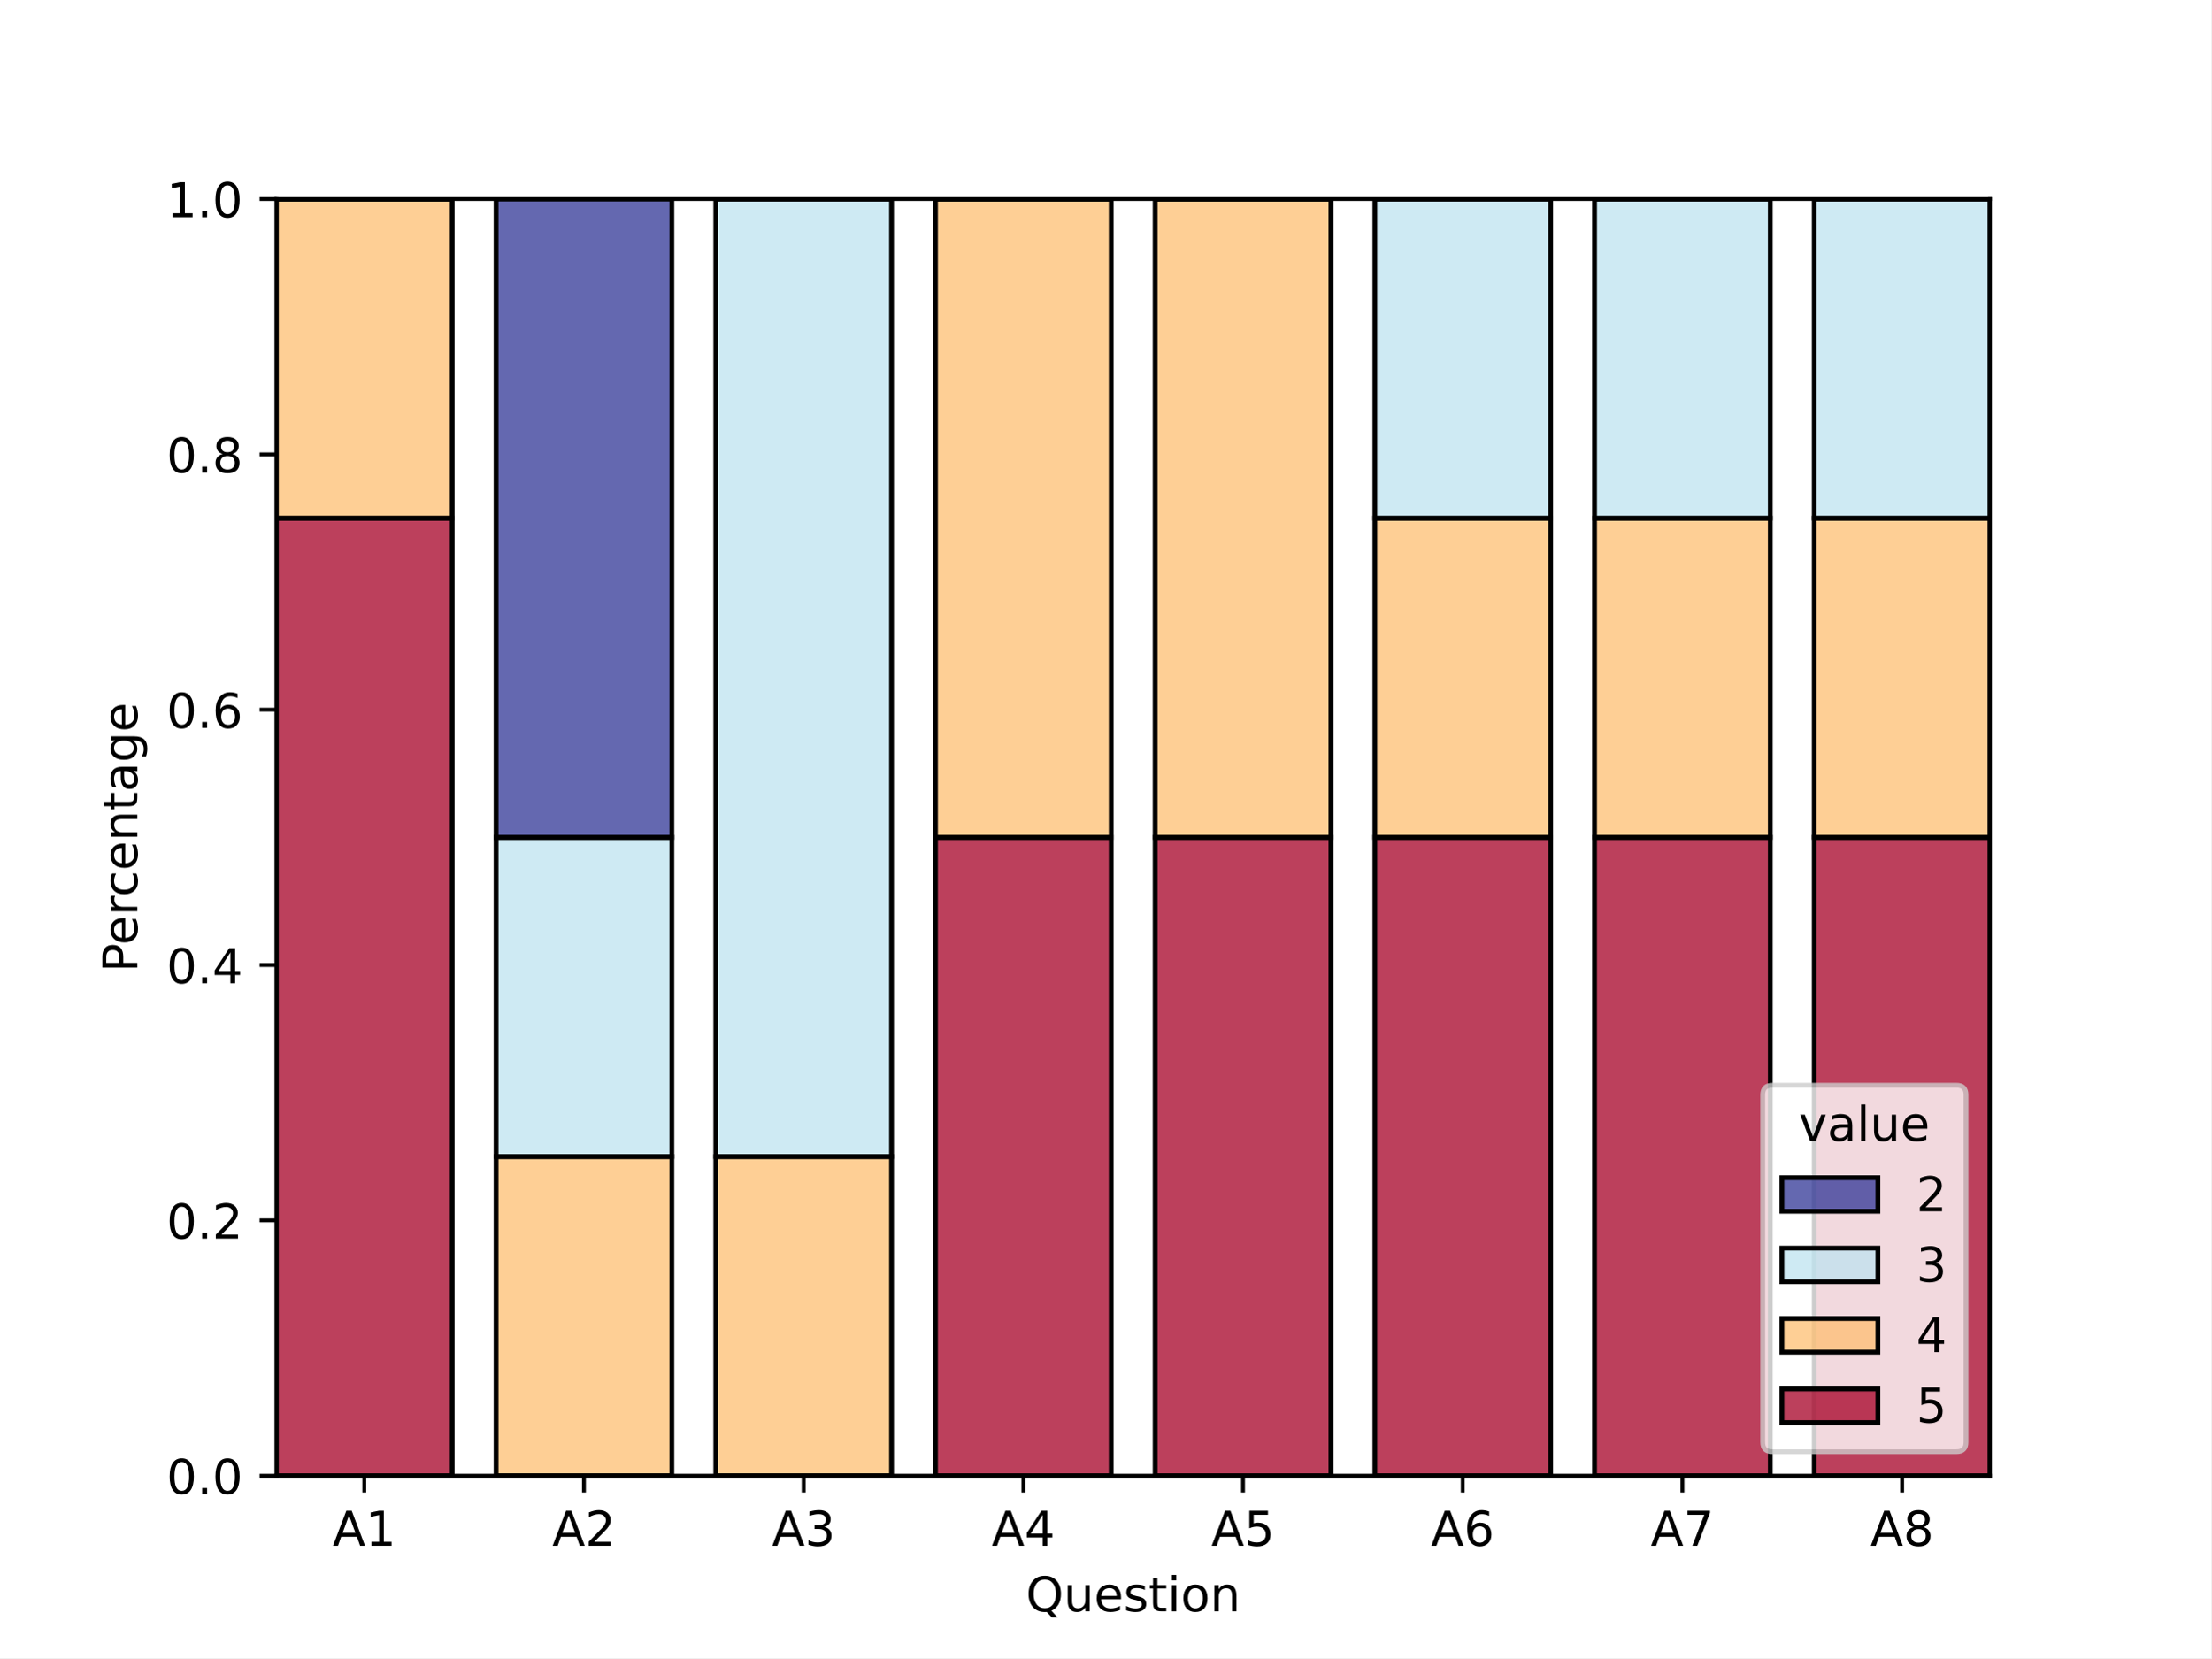
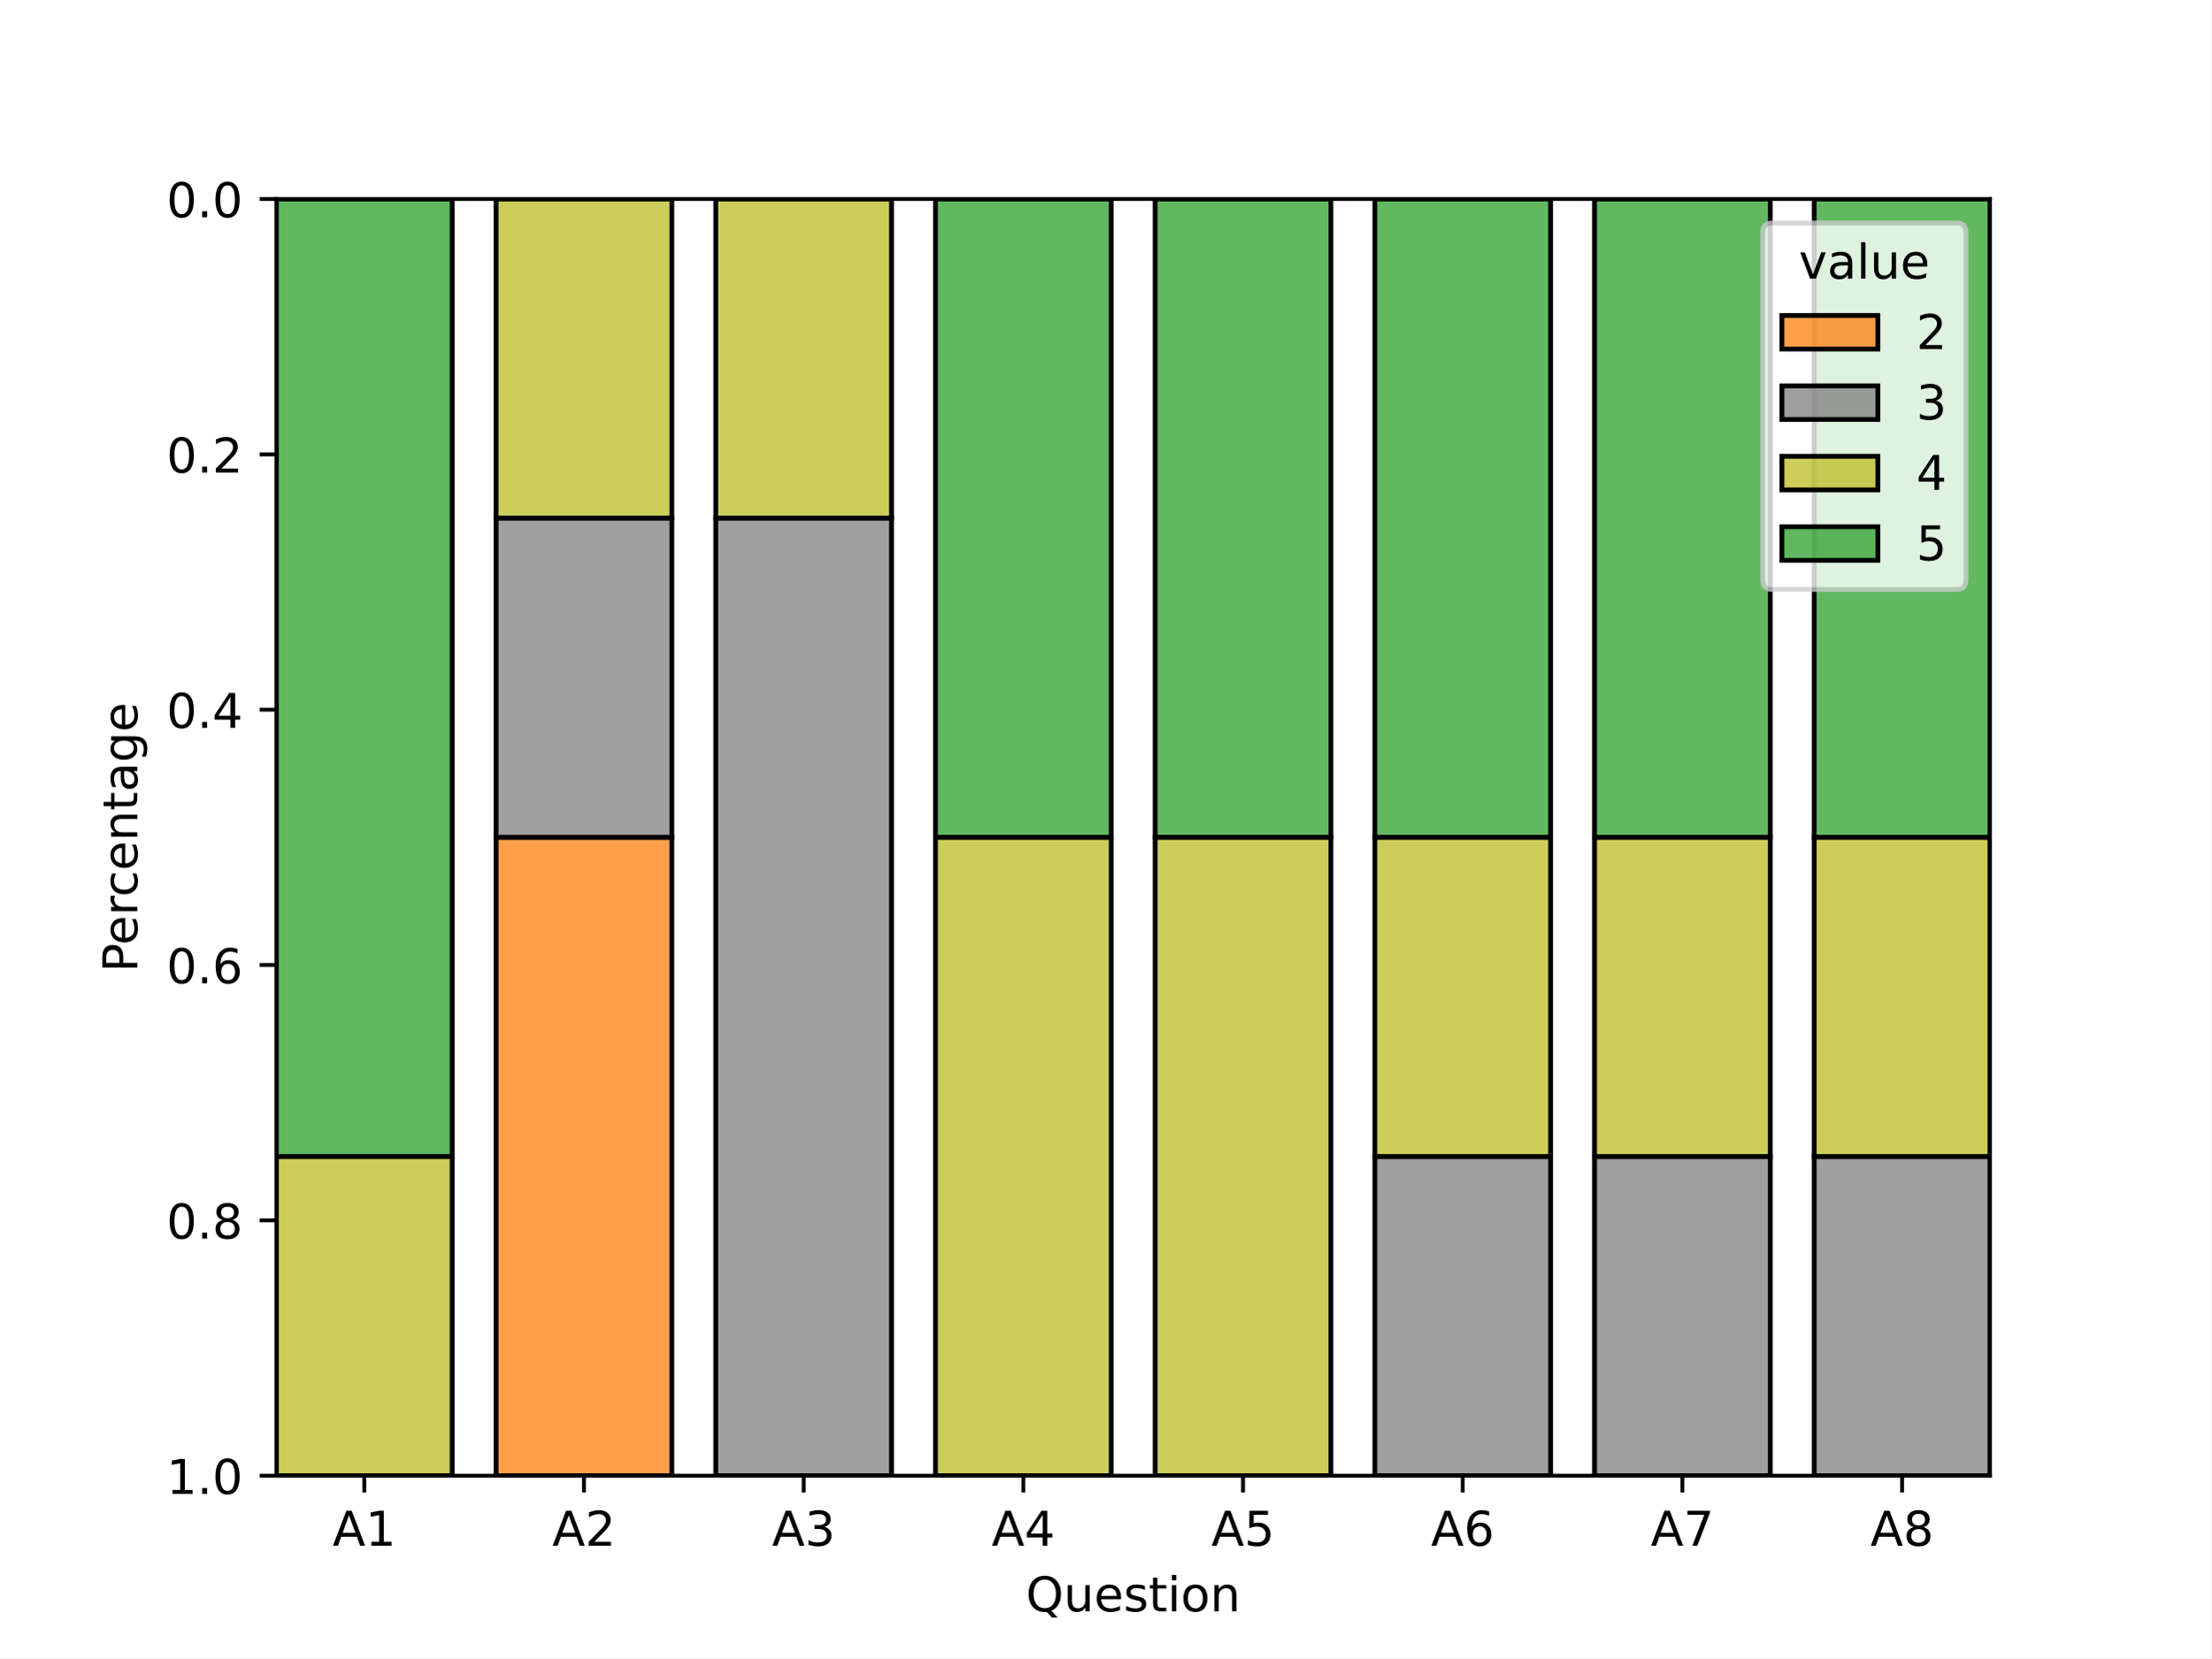
<svg xmlns="http://www.w3.org/2000/svg" xmlns:xlink="http://www.w3.org/1999/xlink" width="460.8pt" height="345.6pt" viewBox="0 0 460.8 345.6" version="1.1">
  <defs>
    <style type="text/css">*{stroke-linejoin: round; stroke-linecap: butt}</style>
  </defs>
  <g id="figure_1">
    <g id="patch_1">
      <path d="M 0 345.6  L 460.8 345.6  L 460.8 0  L 0 0  z " style="fill: #ffffff" />
    </g>
    <g id="axes_1">
      <g id="patch_2">
        <path d="M 57.6 307.584  L 414.72 307.584  L 414.72 41.472  L 57.6 41.472  z " style="fill: #ffffff" />
      </g>
      <g id="patch_3">
-         <path d="M 57.6 307.584  L 94.228 307.584  L 94.228 108  L 57.6 108  z " clip-path="url(#pe59fdbc55c)" style="fill: #a50026; fill-opacity: 0.75; stroke: #000000; stroke-linejoin: miter" />
+         <path d="M 57.6 41.472  L 94.228 41.472  L 94.228 241.056  L 57.6 241.056  z " clip-path="url(#p5783b9bb6b)" style="fill: #2ca02c; fill-opacity: 0.75; stroke: #000000; stroke-linejoin: miter" />
      </g>
      <g id="patch_4">
-         <path d="M 103.385 307.584  L 140.012 307.584  L 140.012 307.584  L 103.385 307.584  z " clip-path="url(#pe59fdbc55c)" style="fill: #a50026; fill-opacity: 0.75; stroke: #000000; stroke-linejoin: miter" />
+         <path d="M 103.385 41.472  L 140.012 41.472  L 140.012 41.472  L 103.385 41.472  z " clip-path="url(#p5783b9bb6b)" style="fill: #2ca02c; fill-opacity: 0.75; stroke: #000000; stroke-linejoin: miter" />
      </g>
      <g id="patch_5">
-         <path d="M 149.169 307.584  L 185.797 307.584  L 185.797 307.584  L 149.169 307.584  z " clip-path="url(#pe59fdbc55c)" style="fill: #a50026; fill-opacity: 0.75; stroke: #000000; stroke-linejoin: miter" />
+         <path d="M 149.169 41.472  L 185.797 41.472  L 185.797 41.472  L 149.169 41.472  z " clip-path="url(#p5783b9bb6b)" style="fill: #2ca02c; fill-opacity: 0.75; stroke: #000000; stroke-linejoin: miter" />
      </g>
      <g id="patch_6">
-         <path d="M 194.954 307.584  L 231.582 307.584  L 231.582 174.528  L 194.954 174.528  z " clip-path="url(#pe59fdbc55c)" style="fill: #a50026; fill-opacity: 0.75; stroke: #000000; stroke-linejoin: miter" />
+         <path d="M 194.954 41.472  L 231.582 41.472  L 231.582 174.528  L 194.954 174.528  z " clip-path="url(#p5783b9bb6b)" style="fill: #2ca02c; fill-opacity: 0.75; stroke: #000000; stroke-linejoin: miter" />
      </g>
      <g id="patch_7">
-         <path d="M 240.738 307.584  L 277.366 307.584  L 277.366 174.528  L 240.738 174.528  z " clip-path="url(#pe59fdbc55c)" style="fill: #a50026; fill-opacity: 0.75; stroke: #000000; stroke-linejoin: miter" />
+         <path d="M 240.738 41.472  L 277.366 41.472  L 277.366 174.528  L 240.738 174.528  z " clip-path="url(#p5783b9bb6b)" style="fill: #2ca02c; fill-opacity: 0.75; stroke: #000000; stroke-linejoin: miter" />
      </g>
      <g id="patch_8">
-         <path d="M 286.523 307.584  L 323.151 307.584  L 323.151 174.528  L 286.523 174.528  z " clip-path="url(#pe59fdbc55c)" style="fill: #a50026; fill-opacity: 0.75; stroke: #000000; stroke-linejoin: miter" />
+         <path d="M 286.523 41.472  L 323.151 41.472  L 323.151 174.528  L 286.523 174.528  z " clip-path="url(#p5783b9bb6b)" style="fill: #2ca02c; fill-opacity: 0.75; stroke: #000000; stroke-linejoin: miter" />
      </g>
      <g id="patch_9">
-         <path d="M 332.308 307.584  L 368.935 307.584  L 368.935 174.528  L 332.308 174.528  z " clip-path="url(#pe59fdbc55c)" style="fill: #a50026; fill-opacity: 0.75; stroke: #000000; stroke-linejoin: miter" />
+         <path d="M 332.308 41.472  L 368.935 41.472  L 368.935 174.528  L 332.308 174.528  z " clip-path="url(#p5783b9bb6b)" style="fill: #2ca02c; fill-opacity: 0.75; stroke: #000000; stroke-linejoin: miter" />
      </g>
      <g id="patch_10">
-         <path d="M 378.092 307.584  L 414.72 307.584  L 414.72 174.528  L 378.092 174.528  z " clip-path="url(#pe59fdbc55c)" style="fill: #a50026; fill-opacity: 0.75; stroke: #000000; stroke-linejoin: miter" />
+         <path d="M 378.092 41.472  L 414.72 41.472  L 414.72 174.528  L 378.092 174.528  z " clip-path="url(#p5783b9bb6b)" style="fill: #2ca02c; fill-opacity: 0.75; stroke: #000000; stroke-linejoin: miter" />
      </g>
      <g id="patch_11">
-         <path d="M 57.6 108  L 94.228 108  L 94.228 41.472  L 57.6 41.472  z " clip-path="url(#pe59fdbc55c)" style="fill: #fdbf71; fill-opacity: 0.75; stroke: #000000; stroke-linejoin: miter" />
+         <path d="M 57.6 241.056  L 94.228 241.056  L 94.228 307.584  L 57.6 307.584  z " clip-path="url(#p5783b9bb6b)" style="fill: #bcbd22; fill-opacity: 0.75; stroke: #000000; stroke-linejoin: miter" />
      </g>
      <g id="patch_12">
-         <path d="M 103.385 307.584  L 140.012 307.584  L 140.012 241.056  L 103.385 241.056  z " clip-path="url(#pe59fdbc55c)" style="fill: #fdbf71; fill-opacity: 0.75; stroke: #000000; stroke-linejoin: miter" />
+         <path d="M 103.385 41.472  L 140.012 41.472  L 140.012 108  L 103.385 108  z " clip-path="url(#p5783b9bb6b)" style="fill: #bcbd22; fill-opacity: 0.75; stroke: #000000; stroke-linejoin: miter" />
      </g>
      <g id="patch_13">
-         <path d="M 149.169 307.584  L 185.797 307.584  L 185.797 241.056  L 149.169 241.056  z " clip-path="url(#pe59fdbc55c)" style="fill: #fdbf71; fill-opacity: 0.75; stroke: #000000; stroke-linejoin: miter" />
+         <path d="M 149.169 41.472  L 185.797 41.472  L 185.797 108  L 149.169 108  z " clip-path="url(#p5783b9bb6b)" style="fill: #bcbd22; fill-opacity: 0.75; stroke: #000000; stroke-linejoin: miter" />
      </g>
      <g id="patch_14">
-         <path d="M 194.954 174.528  L 231.582 174.528  L 231.582 41.472  L 194.954 41.472  z " clip-path="url(#pe59fdbc55c)" style="fill: #fdbf71; fill-opacity: 0.75; stroke: #000000; stroke-linejoin: miter" />
+         <path d="M 194.954 174.528  L 231.582 174.528  L 231.582 307.584  L 194.954 307.584  z " clip-path="url(#p5783b9bb6b)" style="fill: #bcbd22; fill-opacity: 0.75; stroke: #000000; stroke-linejoin: miter" />
      </g>
      <g id="patch_15">
-         <path d="M 240.738 174.528  L 277.366 174.528  L 277.366 41.472  L 240.738 41.472  z " clip-path="url(#pe59fdbc55c)" style="fill: #fdbf71; fill-opacity: 0.75; stroke: #000000; stroke-linejoin: miter" />
+         <path d="M 240.738 174.528  L 277.366 174.528  L 277.366 307.584  L 240.738 307.584  z " clip-path="url(#p5783b9bb6b)" style="fill: #bcbd22; fill-opacity: 0.75; stroke: #000000; stroke-linejoin: miter" />
      </g>
      <g id="patch_16">
-         <path d="M 286.523 174.528  L 323.151 174.528  L 323.151 108  L 286.523 108  z " clip-path="url(#pe59fdbc55c)" style="fill: #fdbf71; fill-opacity: 0.75; stroke: #000000; stroke-linejoin: miter" />
+         <path d="M 286.523 174.528  L 323.151 174.528  L 323.151 241.056  L 286.523 241.056  z " clip-path="url(#p5783b9bb6b)" style="fill: #bcbd22; fill-opacity: 0.75; stroke: #000000; stroke-linejoin: miter" />
      </g>
      <g id="patch_17">
-         <path d="M 332.308 174.528  L 368.935 174.528  L 368.935 108  L 332.308 108  z " clip-path="url(#pe59fdbc55c)" style="fill: #fdbf71; fill-opacity: 0.75; stroke: #000000; stroke-linejoin: miter" />
+         <path d="M 332.308 174.528  L 368.935 174.528  L 368.935 241.056  L 332.308 241.056  z " clip-path="url(#p5783b9bb6b)" style="fill: #bcbd22; fill-opacity: 0.75; stroke: #000000; stroke-linejoin: miter" />
      </g>
      <g id="patch_18">
-         <path d="M 378.092 174.528  L 414.72 174.528  L 414.72 108  L 378.092 108  z " clip-path="url(#pe59fdbc55c)" style="fill: #fdbf71; fill-opacity: 0.75; stroke: #000000; stroke-linejoin: miter" />
+         <path d="M 378.092 174.528  L 414.72 174.528  L 414.72 241.056  L 378.092 241.056  z " clip-path="url(#p5783b9bb6b)" style="fill: #bcbd22; fill-opacity: 0.75; stroke: #000000; stroke-linejoin: miter" />
      </g>
      <g id="patch_19">
-         <path d="M 57.6 41.472  L 94.228 41.472  L 94.228 41.472  L 57.6 41.472  z " clip-path="url(#pe59fdbc55c)" style="fill: #bde2ee; fill-opacity: 0.75; stroke: #000000; stroke-linejoin: miter" />
+         <path d="M 57.6 307.584  L 94.228 307.584  L 94.228 307.584  L 57.6 307.584  z " clip-path="url(#p5783b9bb6b)" style="fill: #7f7f7f; fill-opacity: 0.75; stroke: #000000; stroke-linejoin: miter" />
      </g>
      <g id="patch_20">
-         <path d="M 103.385 241.056  L 140.012 241.056  L 140.012 174.528  L 103.385 174.528  z " clip-path="url(#pe59fdbc55c)" style="fill: #bde2ee; fill-opacity: 0.75; stroke: #000000; stroke-linejoin: miter" />
+         <path d="M 103.385 108  L 140.012 108  L 140.012 174.528  L 103.385 174.528  z " clip-path="url(#p5783b9bb6b)" style="fill: #7f7f7f; fill-opacity: 0.75; stroke: #000000; stroke-linejoin: miter" />
      </g>
      <g id="patch_21">
-         <path d="M 149.169 241.056  L 185.797 241.056  L 185.797 41.472  L 149.169 41.472  z " clip-path="url(#pe59fdbc55c)" style="fill: #bde2ee; fill-opacity: 0.75; stroke: #000000; stroke-linejoin: miter" />
+         <path d="M 149.169 108  L 185.797 108  L 185.797 307.584  L 149.169 307.584  z " clip-path="url(#p5783b9bb6b)" style="fill: #7f7f7f; fill-opacity: 0.75; stroke: #000000; stroke-linejoin: miter" />
      </g>
      <g id="patch_22">
-         <path d="M 194.954 41.472  L 231.582 41.472  L 231.582 41.472  L 194.954 41.472  z " clip-path="url(#pe59fdbc55c)" style="fill: #bde2ee; fill-opacity: 0.75; stroke: #000000; stroke-linejoin: miter" />
+         <path d="M 194.954 307.584  L 231.582 307.584  L 231.582 307.584  L 194.954 307.584  z " clip-path="url(#p5783b9bb6b)" style="fill: #7f7f7f; fill-opacity: 0.75; stroke: #000000; stroke-linejoin: miter" />
      </g>
      <g id="patch_23">
-         <path d="M 240.738 41.472  L 277.366 41.472  L 277.366 41.472  L 240.738 41.472  z " clip-path="url(#pe59fdbc55c)" style="fill: #bde2ee; fill-opacity: 0.75; stroke: #000000; stroke-linejoin: miter" />
+         <path d="M 240.738 307.584  L 277.366 307.584  L 277.366 307.584  L 240.738 307.584  z " clip-path="url(#p5783b9bb6b)" style="fill: #7f7f7f; fill-opacity: 0.75; stroke: #000000; stroke-linejoin: miter" />
      </g>
      <g id="patch_24">
-         <path d="M 286.523 108  L 323.151 108  L 323.151 41.472  L 286.523 41.472  z " clip-path="url(#pe59fdbc55c)" style="fill: #bde2ee; fill-opacity: 0.75; stroke: #000000; stroke-linejoin: miter" />
+         <path d="M 286.523 241.056  L 323.151 241.056  L 323.151 307.584  L 286.523 307.584  z " clip-path="url(#p5783b9bb6b)" style="fill: #7f7f7f; fill-opacity: 0.75; stroke: #000000; stroke-linejoin: miter" />
      </g>
      <g id="patch_25">
-         <path d="M 332.308 108  L 368.935 108  L 368.935 41.472  L 332.308 41.472  z " clip-path="url(#pe59fdbc55c)" style="fill: #bde2ee; fill-opacity: 0.75; stroke: #000000; stroke-linejoin: miter" />
+         <path d="M 332.308 241.056  L 368.935 241.056  L 368.935 307.584  L 332.308 307.584  z " clip-path="url(#p5783b9bb6b)" style="fill: #7f7f7f; fill-opacity: 0.75; stroke: #000000; stroke-linejoin: miter" />
      </g>
      <g id="patch_26">
-         <path d="M 378.092 108  L 414.72 108  L 414.72 41.472  L 378.092 41.472  z " clip-path="url(#pe59fdbc55c)" style="fill: #bde2ee; fill-opacity: 0.75; stroke: #000000; stroke-linejoin: miter" />
+         <path d="M 378.092 241.056  L 414.72 241.056  L 414.72 307.584  L 378.092 307.584  z " clip-path="url(#p5783b9bb6b)" style="fill: #7f7f7f; fill-opacity: 0.75; stroke: #000000; stroke-linejoin: miter" />
      </g>
      <g id="patch_27">
-         <path d="M 57.6 41.472  L 94.228 41.472  L 94.228 41.472  L 57.6 41.472  z " clip-path="url(#pe59fdbc55c)" style="fill: #313695; fill-opacity: 0.75; stroke: #000000; stroke-linejoin: miter" />
+         <path d="M 57.6 307.584  L 94.228 307.584  L 94.228 307.584  L 57.6 307.584  z " clip-path="url(#p5783b9bb6b)" style="fill: #ff7f0e; fill-opacity: 0.75; stroke: #000000; stroke-linejoin: miter" />
      </g>
      <g id="patch_28">
-         <path d="M 103.385 174.528  L 140.012 174.528  L 140.012 41.472  L 103.385 41.472  z " clip-path="url(#pe59fdbc55c)" style="fill: #313695; fill-opacity: 0.75; stroke: #000000; stroke-linejoin: miter" />
+         <path d="M 103.385 174.528  L 140.012 174.528  L 140.012 307.584  L 103.385 307.584  z " clip-path="url(#p5783b9bb6b)" style="fill: #ff7f0e; fill-opacity: 0.75; stroke: #000000; stroke-linejoin: miter" />
      </g>
      <g id="patch_29">
-         <path d="M 149.169 41.472  L 185.797 41.472  L 185.797 41.472  L 149.169 41.472  z " clip-path="url(#pe59fdbc55c)" style="fill: #313695; fill-opacity: 0.75; stroke: #000000; stroke-linejoin: miter" />
+         <path d="M 149.169 307.584  L 185.797 307.584  L 185.797 307.584  L 149.169 307.584  z " clip-path="url(#p5783b9bb6b)" style="fill: #ff7f0e; fill-opacity: 0.75; stroke: #000000; stroke-linejoin: miter" />
      </g>
      <g id="patch_30">
-         <path d="M 194.954 41.472  L 231.582 41.472  L 231.582 41.472  L 194.954 41.472  z " clip-path="url(#pe59fdbc55c)" style="fill: #313695; fill-opacity: 0.75; stroke: #000000; stroke-linejoin: miter" />
+         <path d="M 194.954 307.584  L 231.582 307.584  L 231.582 307.584  L 194.954 307.584  z " clip-path="url(#p5783b9bb6b)" style="fill: #ff7f0e; fill-opacity: 0.75; stroke: #000000; stroke-linejoin: miter" />
      </g>
      <g id="patch_31">
-         <path d="M 240.738 41.472  L 277.366 41.472  L 277.366 41.472  L 240.738 41.472  z " clip-path="url(#pe59fdbc55c)" style="fill: #313695; fill-opacity: 0.75; stroke: #000000; stroke-linejoin: miter" />
+         <path d="M 240.738 307.584  L 277.366 307.584  L 277.366 307.584  L 240.738 307.584  z " clip-path="url(#p5783b9bb6b)" style="fill: #ff7f0e; fill-opacity: 0.75; stroke: #000000; stroke-linejoin: miter" />
      </g>
      <g id="patch_32">
-         <path d="M 286.523 41.472  L 323.151 41.472  L 323.151 41.472  L 286.523 41.472  z " clip-path="url(#pe59fdbc55c)" style="fill: #313695; fill-opacity: 0.75; stroke: #000000; stroke-linejoin: miter" />
+         <path d="M 286.523 307.584  L 323.151 307.584  L 323.151 307.584  L 286.523 307.584  z " clip-path="url(#p5783b9bb6b)" style="fill: #ff7f0e; fill-opacity: 0.75; stroke: #000000; stroke-linejoin: miter" />
      </g>
      <g id="patch_33">
-         <path d="M 332.308 41.472  L 368.935 41.472  L 368.935 41.472  L 332.308 41.472  z " clip-path="url(#pe59fdbc55c)" style="fill: #313695; fill-opacity: 0.75; stroke: #000000; stroke-linejoin: miter" />
+         <path d="M 332.308 307.584  L 368.935 307.584  L 368.935 307.584  L 332.308 307.584  z " clip-path="url(#p5783b9bb6b)" style="fill: #ff7f0e; fill-opacity: 0.75; stroke: #000000; stroke-linejoin: miter" />
      </g>
      <g id="patch_34">
-         <path d="M 378.092 41.472  L 414.72 41.472  L 414.72 41.472  L 378.092 41.472  z " clip-path="url(#pe59fdbc55c)" style="fill: #313695; fill-opacity: 0.75; stroke: #000000; stroke-linejoin: miter" />
+         <path d="M 378.092 307.584  L 414.72 307.584  L 414.72 307.584  L 378.092 307.584  z " clip-path="url(#p5783b9bb6b)" style="fill: #ff7f0e; fill-opacity: 0.75; stroke: #000000; stroke-linejoin: miter" />
      </g>
      <g id="matplotlib.axis_1">
        <g id="xtick_1">
          <g id="line2d_1">
            <defs>
-               <path id="md3f752e096" d="M 0 0  L 0 3.5  " style="stroke: #000000; stroke-width: 0.8" />
+               <path id="mac3f733079" d="M 0 0  L 0 3.5  " style="stroke: #000000; stroke-width: 0.8" />
            </defs>
            <g>
-               <use xlink:href="#md3f752e096" x="75.914" y="307.584" style="stroke: #000000; stroke-width: 0.8" />
+               <use xlink:href="#mac3f733079" x="75.914" y="307.584" style="stroke: #000000; stroke-width: 0.8" />
            </g>
          </g>
          <g id="text_1">
            <g transform="translate(69.31228 322.1824) scale(0.1 -0.1)">
              <defs>
                <path id="DejaVuSans-41" d="M 2188 4044  L 1331 1722  L 3047 1722  L 2188 4044  z M 1831 4666  L 2547 4666  L 4325 0  L 3669 0  L 3244 1197  L 1141 1197  L 716 0  L 50 0  L 1831 4666  z " transform="scale(0.015625)" />
                <path id="DejaVuSans-31" d="M 794 531  L 1825 531  L 1825 4091  L 703 3866  L 703 4441  L 1819 4666  L 2450 4666  L 2450 531  L 3481 531  L 3481 0  L 794 0  L 794 531  z " transform="scale(0.015625)" />
              </defs>
              <use xlink:href="#DejaVuSans-41" />
              <use xlink:href="#DejaVuSans-31" x="68.408" />
            </g>
          </g>
        </g>
        <g id="xtick_2">
          <g id="line2d_2">
            <g>
-               <use xlink:href="#md3f752e096" x="121.698" y="307.584" style="stroke: #000000; stroke-width: 0.8" />
+               <use xlink:href="#mac3f733079" x="121.698" y="307.584" style="stroke: #000000; stroke-width: 0.8" />
            </g>
          </g>
          <g id="text_2">
            <g transform="translate(115.0969 322.1824) scale(0.1 -0.1)">
              <defs>
                <path id="DejaVuSans-32" d="M 1228 531  L 3431 531  L 3431 0  L 469 0  L 469 531  Q 828 903 1448 1529  Q 2069 2156 2228 2338  Q 2531 2678 2651 2914  Q 2772 3150 2772 3378  Q 2772 3750 2511 3984  Q 2250 4219 1831 4219  Q 1534 4219 1204 4116  Q 875 4013 500 3803  L 500 4441  Q 881 4594 1212 4672  Q 1544 4750 1819 4750  Q 2544 4750 2975 4387  Q 3406 4025 3406 3419  Q 3406 3131 3298 2873  Q 3191 2616 2906 2266  Q 2828 2175 2409 1742  Q 1991 1309 1228 531  z " transform="scale(0.015625)" />
              </defs>
              <use xlink:href="#DejaVuSans-41" />
              <use xlink:href="#DejaVuSans-32" x="68.408" />
            </g>
          </g>
        </g>
        <g id="xtick_3">
          <g id="line2d_3">
            <g>
-               <use xlink:href="#md3f752e096" x="167.483" y="307.584" style="stroke: #000000; stroke-width: 0.8" />
+               <use xlink:href="#mac3f733079" x="167.483" y="307.584" style="stroke: #000000; stroke-width: 0.8" />
            </g>
          </g>
          <g id="text_3">
            <g transform="translate(160.8815 322.1824) scale(0.1 -0.1)">
              <defs>
                <path id="DejaVuSans-33" d="M 2597 2516  Q 3050 2419 3304 2112  Q 3559 1806 3559 1356  Q 3559 666 3084 287  Q 2609 -91 1734 -91  Q 1441 -91 1130 -33  Q 819 25 488 141  L 488 750  Q 750 597 1062 519  Q 1375 441 1716 441  Q 2309 441 2620 675  Q 2931 909 2931 1356  Q 2931 1769 2642 2001  Q 2353 2234 1838 2234  L 1294 2234  L 1294 2753  L 1863 2753  Q 2328 2753 2575 2939  Q 2822 3125 2822 3475  Q 2822 3834 2567 4026  Q 2313 4219 1838 4219  Q 1578 4219 1281 4162  Q 984 4106 628 3988  L 628 4550  Q 988 4650 1302 4700  Q 1616 4750 1894 4750  Q 2613 4750 3031 4423  Q 3450 4097 3450 3541  Q 3450 3153 3228 2886  Q 3006 2619 2597 2516  z " transform="scale(0.015625)" />
              </defs>
              <use xlink:href="#DejaVuSans-41" />
              <use xlink:href="#DejaVuSans-33" x="68.408" />
            </g>
          </g>
        </g>
        <g id="xtick_4">
          <g id="line2d_4">
            <g>
-               <use xlink:href="#md3f752e096" x="213.268" y="307.584" style="stroke: #000000; stroke-width: 0.8" />
+               <use xlink:href="#mac3f733079" x="213.268" y="307.584" style="stroke: #000000; stroke-width: 0.8" />
            </g>
          </g>
          <g id="text_4">
            <g transform="translate(206.6661 322.1824) scale(0.1 -0.1)">
              <defs>
                <path id="DejaVuSans-34" d="M 2419 4116  L 825 1625  L 2419 1625  L 2419 4116  z M 2253 4666  L 3047 4666  L 3047 1625  L 3713 1625  L 3713 1100  L 3047 1100  L 3047 0  L 2419 0  L 2419 1100  L 313 1100  L 313 1709  L 2253 4666  z " transform="scale(0.015625)" />
              </defs>
              <use xlink:href="#DejaVuSans-41" />
              <use xlink:href="#DejaVuSans-34" x="68.408" />
            </g>
          </g>
        </g>
        <g id="xtick_5">
          <g id="line2d_5">
            <g>
-               <use xlink:href="#md3f752e096" x="259.052" y="307.584" style="stroke: #000000; stroke-width: 0.8" />
+               <use xlink:href="#mac3f733079" x="259.052" y="307.584" style="stroke: #000000; stroke-width: 0.8" />
            </g>
          </g>
          <g id="text_5">
            <g transform="translate(252.4507 322.1824) scale(0.1 -0.1)">
              <defs>
                <path id="DejaVuSans-35" d="M 691 4666  L 3169 4666  L 3169 4134  L 1269 4134  L 1269 2991  Q 1406 3038 1543 3061  Q 1681 3084 1819 3084  Q 2600 3084 3056 2656  Q 3513 2228 3513 1497  Q 3513 744 3044 326  Q 2575 -91 1722 -91  Q 1428 -91 1123 -41  Q 819 9 494 109  L 494 744  Q 775 591 1075 516  Q 1375 441 1709 441  Q 2250 441 2565 725  Q 2881 1009 2881 1497  Q 2881 1984 2565 2268  Q 2250 2553 1709 2553  Q 1456 2553 1204 2497  Q 953 2441 691 2322  L 691 4666  z " transform="scale(0.015625)" />
              </defs>
              <use xlink:href="#DejaVuSans-41" />
              <use xlink:href="#DejaVuSans-35" x="68.408" />
            </g>
          </g>
        </g>
        <g id="xtick_6">
          <g id="line2d_6">
            <g>
-               <use xlink:href="#md3f752e096" x="304.837" y="307.584" style="stroke: #000000; stroke-width: 0.8" />
+               <use xlink:href="#mac3f733079" x="304.837" y="307.584" style="stroke: #000000; stroke-width: 0.8" />
            </g>
          </g>
          <g id="text_6">
            <g transform="translate(298.2354 322.1824) scale(0.1 -0.1)">
              <defs>
                <path id="DejaVuSans-36" d="M 2113 2584  Q 1688 2584 1439 2293  Q 1191 2003 1191 1497  Q 1191 994 1439 701  Q 1688 409 2113 409  Q 2538 409 2786 701  Q 3034 994 3034 1497  Q 3034 2003 2786 2293  Q 2538 2584 2113 2584  z M 3366 4563  L 3366 3988  Q 3128 4100 2886 4159  Q 2644 4219 2406 4219  Q 1781 4219 1451 3797  Q 1122 3375 1075 2522  Q 1259 2794 1537 2939  Q 1816 3084 2150 3084  Q 2853 3084 3261 2657  Q 3669 2231 3669 1497  Q 3669 778 3244 343  Q 2819 -91 2113 -91  Q 1303 -91 875 529  Q 447 1150 447 2328  Q 447 3434 972 4092  Q 1497 4750 2381 4750  Q 2619 4750 2861 4703  Q 3103 4656 3366 4563  z " transform="scale(0.015625)" />
              </defs>
              <use xlink:href="#DejaVuSans-41" />
              <use xlink:href="#DejaVuSans-36" x="68.408" />
            </g>
          </g>
        </g>
        <g id="xtick_7">
          <g id="line2d_7">
            <g>
-               <use xlink:href="#md3f752e096" x="350.622" y="307.584" style="stroke: #000000; stroke-width: 0.8" />
+               <use xlink:href="#mac3f733079" x="350.622" y="307.584" style="stroke: #000000; stroke-width: 0.8" />
            </g>
          </g>
          <g id="text_7">
            <g transform="translate(344.02 322.1824) scale(0.1 -0.1)">
              <defs>
                <path id="DejaVuSans-37" d="M 525 4666  L 3525 4666  L 3525 4397  L 1831 0  L 1172 0  L 2766 4134  L 525 4134  L 525 4666  z " transform="scale(0.015625)" />
              </defs>
              <use xlink:href="#DejaVuSans-41" />
              <use xlink:href="#DejaVuSans-37" x="68.408" />
            </g>
          </g>
        </g>
        <g id="xtick_8">
          <g id="line2d_8">
            <g>
-               <use xlink:href="#md3f752e096" x="396.406" y="307.584" style="stroke: #000000; stroke-width: 0.8" />
+               <use xlink:href="#mac3f733079" x="396.406" y="307.584" style="stroke: #000000; stroke-width: 0.8" />
            </g>
          </g>
          <g id="text_8">
            <g transform="translate(389.8046 322.1824) scale(0.1 -0.1)">
              <defs>
                <path id="DejaVuSans-38" d="M 2034 2216  Q 1584 2216 1326 1975  Q 1069 1734 1069 1313  Q 1069 891 1326 650  Q 1584 409 2034 409  Q 2484 409 2743 651  Q 3003 894 3003 1313  Q 3003 1734 2745 1975  Q 2488 2216 2034 2216  z M 1403 2484  Q 997 2584 770 2862  Q 544 3141 544 3541  Q 544 4100 942 4425  Q 1341 4750 2034 4750  Q 2731 4750 3128 4425  Q 3525 4100 3525 3541  Q 3525 3141 3298 2862  Q 3072 2584 2669 2484  Q 3125 2378 3379 2068  Q 3634 1759 3634 1313  Q 3634 634 3220 271  Q 2806 -91 2034 -91  Q 1263 -91 848 271  Q 434 634 434 1313  Q 434 1759 690 2068  Q 947 2378 1403 2484  z M 1172 3481  Q 1172 3119 1398 2916  Q 1625 2713 2034 2713  Q 2441 2713 2670 2916  Q 2900 3119 2900 3481  Q 2900 3844 2670 4047  Q 2441 4250 2034 4250  Q 1625 4250 1398 4047  Q 1172 3844 1172 3481  z " transform="scale(0.015625)" />
              </defs>
              <use xlink:href="#DejaVuSans-41" />
              <use xlink:href="#DejaVuSans-38" x="68.408" />
            </g>
          </g>
        </g>
        <g id="text_9">
          <g transform="translate(213.7967 335.8606) scale(0.1 -0.1)">
            <defs>
              <path id="DejaVuSans-51" d="M 2522 4238  Q 1834 4238 1429 3725  Q 1025 3213 1025 2328  Q 1025 1447 1429 934  Q 1834 422 2522 422  Q 3209 422 3611 934  Q 4013 1447 4013 2328  Q 4013 3213 3611 3725  Q 3209 4238 2522 4238  z M 3406 84  L 4238 -825  L 3475 -825  L 2784 -78  Q 2681 -84 2626 -87  Q 2572 -91 2522 -91  Q 1538 -91 948 567  Q 359 1225 359 2328  Q 359 3434 948 4092  Q 1538 4750 2522 4750  Q 3503 4750 4090 4092  Q 4678 3434 4678 2328  Q 4678 1516 4351 937  Q 4025 359 3406 84  z " transform="scale(0.015625)" />
              <path id="DejaVuSans-75" d="M 544 1381  L 544 3500  L 1119 3500  L 1119 1403  Q 1119 906 1312 657  Q 1506 409 1894 409  Q 2359 409 2629 706  Q 2900 1003 2900 1516  L 2900 3500  L 3475 3500  L 3475 0  L 2900 0  L 2900 538  Q 2691 219 2414 64  Q 2138 -91 1772 -91  Q 1169 -91 856 284  Q 544 659 544 1381  z M 1991 3584  L 1991 3584  z " transform="scale(0.015625)" />
              <path id="DejaVuSans-65" d="M 3597 1894  L 3597 1613  L 953 1613  Q 991 1019 1311 708  Q 1631 397 2203 397  Q 2534 397 2845 478  Q 3156 559 3463 722  L 3463 178  Q 3153 47 2828 -22  Q 2503 -91 2169 -91  Q 1331 -91 842 396  Q 353 884 353 1716  Q 353 2575 817 3079  Q 1281 3584 2069 3584  Q 2775 3584 3186 3129  Q 3597 2675 3597 1894  z M 3022 2063  Q 3016 2534 2758 2815  Q 2500 3097 2075 3097  Q 1594 3097 1305 2825  Q 1016 2553 972 2059  L 3022 2063  z " transform="scale(0.015625)" />
              <path id="DejaVuSans-73" d="M 2834 3397  L 2834 2853  Q 2591 2978 2328 3040  Q 2066 3103 1784 3103  Q 1356 3103 1142 2972  Q 928 2841 928 2578  Q 928 2378 1081 2264  Q 1234 2150 1697 2047  L 1894 2003  Q 2506 1872 2764 1633  Q 3022 1394 3022 966  Q 3022 478 2636 193  Q 2250 -91 1575 -91  Q 1294 -91 989 -36  Q 684 19 347 128  L 347 722  Q 666 556 975 473  Q 1284 391 1588 391  Q 1994 391 2212 530  Q 2431 669 2431 922  Q 2431 1156 2273 1281  Q 2116 1406 1581 1522  L 1381 1569  Q 847 1681 609 1914  Q 372 2147 372 2553  Q 372 3047 722 3315  Q 1072 3584 1716 3584  Q 2034 3584 2315 3537  Q 2597 3491 2834 3397  z " transform="scale(0.015625)" />
              <path id="DejaVuSans-74" d="M 1172 4494  L 1172 3500  L 2356 3500  L 2356 3053  L 1172 3053  L 1172 1153  Q 1172 725 1289 603  Q 1406 481 1766 481  L 2356 481  L 2356 0  L 1766 0  Q 1100 0 847 248  Q 594 497 594 1153  L 594 3053  L 172 3053  L 172 3500  L 594 3500  L 594 4494  L 1172 4494  z " transform="scale(0.015625)" />
              <path id="DejaVuSans-69" d="M 603 3500  L 1178 3500  L 1178 0  L 603 0  L 603 3500  z M 603 4863  L 1178 4863  L 1178 4134  L 603 4134  L 603 4863  z " transform="scale(0.015625)" />
              <path id="DejaVuSans-6f" d="M 1959 3097  Q 1497 3097 1228 2736  Q 959 2375 959 1747  Q 959 1119 1226 758  Q 1494 397 1959 397  Q 2419 397 2687 759  Q 2956 1122 2956 1747  Q 2956 2369 2687 2733  Q 2419 3097 1959 3097  z M 1959 3584  Q 2709 3584 3137 3096  Q 3566 2609 3566 1747  Q 3566 888 3137 398  Q 2709 -91 1959 -91  Q 1206 -91 779 398  Q 353 888 353 1747  Q 353 2609 779 3096  Q 1206 3584 1959 3584  z " transform="scale(0.015625)" />
              <path id="DejaVuSans-6e" d="M 3513 2113  L 3513 0  L 2938 0  L 2938 2094  Q 2938 2591 2744 2837  Q 2550 3084 2163 3084  Q 1697 3084 1428 2787  Q 1159 2491 1159 1978  L 1159 0  L 581 0  L 581 3500  L 1159 3500  L 1159 2956  Q 1366 3272 1645 3428  Q 1925 3584 2291 3584  Q 2894 3584 3203 3211  Q 3513 2838 3513 2113  z " transform="scale(0.015625)" />
            </defs>
            <use xlink:href="#DejaVuSans-51" />
            <use xlink:href="#DejaVuSans-75" x="78.711" />
            <use xlink:href="#DejaVuSans-65" x="142.09" />
            <use xlink:href="#DejaVuSans-73" x="203.613" />
            <use xlink:href="#DejaVuSans-74" x="255.713" />
            <use xlink:href="#DejaVuSans-69" x="294.922" />
            <use xlink:href="#DejaVuSans-6f" x="322.705" />
            <use xlink:href="#DejaVuSans-6e" x="383.887" />
          </g>
        </g>
      </g>
      <g id="matplotlib.axis_2">
        <g id="ytick_1">
          <g id="line2d_9">
            <defs>
-               <path id="mc86a623ca8" d="M 0 0  L -3.5 0  " style="stroke: #000000; stroke-width: 0.8" />
+               <path id="maea29c9cd8" d="M 0 0  L -3.5 0  " style="stroke: #000000; stroke-width: 0.8" />
            </defs>
            <g>
-               <use xlink:href="#mc86a623ca8" x="57.6" y="307.584" style="stroke: #000000; stroke-width: 0.8" />
+               <use xlink:href="#maea29c9cd8" x="57.6" y="41.472" style="stroke: #000000; stroke-width: 0.8" />
            </g>
          </g>
          <g id="text_10">
-             <g transform="translate(34.69687 311.3832) scale(0.1 -0.1)">
+             <g transform="translate(34.69687 45.27122) scale(0.1 -0.1)">
              <defs>
                <path id="DejaVuSans-30" d="M 2034 4250  Q 1547 4250 1301 3770  Q 1056 3291 1056 2328  Q 1056 1369 1301 889  Q 1547 409 2034 409  Q 2525 409 2770 889  Q 3016 1369 3016 2328  Q 3016 3291 2770 3770  Q 2525 4250 2034 4250  z M 2034 4750  Q 2819 4750 3233 4129  Q 3647 3509 3647 2328  Q 3647 1150 3233 529  Q 2819 -91 2034 -91  Q 1250 -91 836 529  Q 422 1150 422 2328  Q 422 3509 836 4129  Q 1250 4750 2034 4750  z " transform="scale(0.015625)" />
                <path id="DejaVuSans-2e" d="M 684 794  L 1344 794  L 1344 0  L 684 0  L 684 794  z " transform="scale(0.015625)" />
              </defs>
              <use xlink:href="#DejaVuSans-30" />
              <use xlink:href="#DejaVuSans-2e" x="63.623" />
              <use xlink:href="#DejaVuSans-30" x="95.41" />
            </g>
          </g>
        </g>
        <g id="ytick_2">
          <g id="line2d_10">
            <g>
-               <use xlink:href="#mc86a623ca8" x="57.6" y="254.362" style="stroke: #000000; stroke-width: 0.8" />
+               <use xlink:href="#maea29c9cd8" x="57.6" y="94.694" style="stroke: #000000; stroke-width: 0.8" />
            </g>
          </g>
          <g id="text_11">
+             <g transform="translate(34.69687 98.49362) scale(0.1 -0.1)">
+               <use xlink:href="#DejaVuSans-30" />
+               <use xlink:href="#DejaVuSans-2e" x="63.623" />
+               <use xlink:href="#DejaVuSans-32" x="95.41" />
+             </g>
+           </g>
+         </g>
+         <g id="ytick_3">
+           <g id="line2d_11">
+             <g>
+               <use xlink:href="#maea29c9cd8" x="57.6" y="147.917" style="stroke: #000000; stroke-width: 0.8" />
+             </g>
+           </g>
+           <g id="text_12">
+             <g transform="translate(34.69687 151.716) scale(0.1 -0.1)">
+               <use xlink:href="#DejaVuSans-30" />
+               <use xlink:href="#DejaVuSans-2e" x="63.623" />
+               <use xlink:href="#DejaVuSans-34" x="95.41" />
+             </g>
+           </g>
+         </g>
+         <g id="ytick_4">
+           <g id="line2d_12">
+             <g>
+               <use xlink:href="#maea29c9cd8" x="57.6" y="201.139" style="stroke: #000000; stroke-width: 0.8" />
+             </g>
+           </g>
+           <g id="text_13">
+             <g transform="translate(34.69687 204.9384) scale(0.1 -0.1)">
+               <use xlink:href="#DejaVuSans-30" />
+               <use xlink:href="#DejaVuSans-2e" x="63.623" />
+               <use xlink:href="#DejaVuSans-36" x="95.41" />
+             </g>
+           </g>
+         </g>
+         <g id="ytick_5">
+           <g id="line2d_13">
+             <g>
+               <use xlink:href="#maea29c9cd8" x="57.6" y="254.362" style="stroke: #000000; stroke-width: 0.8" />
+             </g>
+           </g>
+           <g id="text_14">
            <g transform="translate(34.69687 258.1608) scale(0.1 -0.1)">
              <use xlink:href="#DejaVuSans-30" />
              <use xlink:href="#DejaVuSans-2e" x="63.623" />
-               <use xlink:href="#DejaVuSans-32" x="95.41" />
-             </g>
-           </g>
-         </g>
-         <g id="ytick_3">
-           <g id="line2d_11">
-             <g>
-               <use xlink:href="#mc86a623ca8" x="57.6" y="201.139" style="stroke: #000000; stroke-width: 0.8" />
-             </g>
-           </g>
-           <g id="text_12">
-             <g transform="translate(34.69687 204.9384) scale(0.1 -0.1)">
-               <use xlink:href="#DejaVuSans-30" />
-               <use xlink:href="#DejaVuSans-2e" x="63.623" />
-               <use xlink:href="#DejaVuSans-34" x="95.41" />
-             </g>
-           </g>
-         </g>
-         <g id="ytick_4">
-           <g id="line2d_12">
-             <g>
-               <use xlink:href="#mc86a623ca8" x="57.6" y="147.917" style="stroke: #000000; stroke-width: 0.8" />
-             </g>
-           </g>
-           <g id="text_13">
-             <g transform="translate(34.69687 151.716) scale(0.1 -0.1)">
-               <use xlink:href="#DejaVuSans-30" />
-               <use xlink:href="#DejaVuSans-2e" x="63.623" />
-               <use xlink:href="#DejaVuSans-36" x="95.41" />
-             </g>
-           </g>
-         </g>
-         <g id="ytick_5">
-           <g id="line2d_13">
-             <g>
-               <use xlink:href="#mc86a623ca8" x="57.6" y="94.694" style="stroke: #000000; stroke-width: 0.8" />
-             </g>
-           </g>
-           <g id="text_14">
-             <g transform="translate(34.69687 98.49362) scale(0.1 -0.1)">
-               <use xlink:href="#DejaVuSans-30" />
-               <use xlink:href="#DejaVuSans-2e" x="63.623" />
              <use xlink:href="#DejaVuSans-38" x="95.41" />
            </g>
          </g>
        </g>
        <g id="ytick_6">
          <g id="line2d_14">
            <g>
-               <use xlink:href="#mc86a623ca8" x="57.6" y="41.472" style="stroke: #000000; stroke-width: 0.8" />
+               <use xlink:href="#maea29c9cd8" x="57.6" y="307.584" style="stroke: #000000; stroke-width: 0.8" />
            </g>
          </g>
          <g id="text_15">
-             <g transform="translate(34.69687 45.27122) scale(0.1 -0.1)">
+             <g transform="translate(34.69687 311.3832) scale(0.1 -0.1)">
              <use xlink:href="#DejaVuSans-31" />
              <use xlink:href="#DejaVuSans-2e" x="63.623" />
              <use xlink:href="#DejaVuSans-30" x="95.41" />
            </g>
          </g>
        </g>
        <g id="text_16">
          <g transform="translate(28.61719 202.6507) rotate(-90) scale(0.1 -0.1)">
            <defs>
              <path id="DejaVuSans-50" d="M 1259 4147  L 1259 2394  L 2053 2394  Q 2494 2394 2734 2622  Q 2975 2850 2975 3272  Q 2975 3691 2734 3919  Q 2494 4147 2053 4147  L 1259 4147  z M 628 4666  L 2053 4666  Q 2838 4666 3239 4311  Q 3641 3956 3641 3272  Q 3641 2581 3239 2228  Q 2838 1875 2053 1875  L 1259 1875  L 1259 0  L 628 0  L 628 4666  z " transform="scale(0.015625)" />
              <path id="DejaVuSans-72" d="M 2631 2963  Q 2534 3019 2420 3045  Q 2306 3072 2169 3072  Q 1681 3072 1420 2755  Q 1159 2438 1159 1844  L 1159 0  L 581 0  L 581 3500  L 1159 3500  L 1159 2956  Q 1341 3275 1631 3429  Q 1922 3584 2338 3584  Q 2397 3584 2469 3576  Q 2541 3569 2628 3553  L 2631 2963  z " transform="scale(0.015625)" />
              <path id="DejaVuSans-63" d="M 3122 3366  L 3122 2828  Q 2878 2963 2633 3030  Q 2388 3097 2138 3097  Q 1578 3097 1268 2742  Q 959 2388 959 1747  Q 959 1106 1268 751  Q 1578 397 2138 397  Q 2388 397 2633 464  Q 2878 531 3122 666  L 3122 134  Q 2881 22 2623 -34  Q 2366 -91 2075 -91  Q 1284 -91 818 406  Q 353 903 353 1747  Q 353 2603 823 3093  Q 1294 3584 2113 3584  Q 2378 3584 2631 3529  Q 2884 3475 3122 3366  z " transform="scale(0.015625)" />
              <path id="DejaVuSans-61" d="M 2194 1759  Q 1497 1759 1228 1600  Q 959 1441 959 1056  Q 959 750 1161 570  Q 1363 391 1709 391  Q 2188 391 2477 730  Q 2766 1069 2766 1631  L 2766 1759  L 2194 1759  z M 3341 1997  L 3341 0  L 2766 0  L 2766 531  Q 2569 213 2275 61  Q 1981 -91 1556 -91  Q 1019 -91 701 211  Q 384 513 384 1019  Q 384 1609 779 1909  Q 1175 2209 1959 2209  L 2766 2209  L 2766 2266  Q 2766 2663 2505 2880  Q 2244 3097 1772 3097  Q 1472 3097 1187 3025  Q 903 2953 641 2809  L 641 3341  Q 956 3463 1253 3523  Q 1550 3584 1831 3584  Q 2591 3584 2966 3190  Q 3341 2797 3341 1997  z " transform="scale(0.015625)" />
              <path id="DejaVuSans-67" d="M 2906 1791  Q 2906 2416 2648 2759  Q 2391 3103 1925 3103  Q 1463 3103 1205 2759  Q 947 2416 947 1791  Q 947 1169 1205 825  Q 1463 481 1925 481  Q 2391 481 2648 825  Q 2906 1169 2906 1791  z M 3481 434  Q 3481 -459 3084 -895  Q 2688 -1331 1869 -1331  Q 1566 -1331 1297 -1286  Q 1028 -1241 775 -1147  L 775 -588  Q 1028 -725 1275 -790  Q 1522 -856 1778 -856  Q 2344 -856 2625 -561  Q 2906 -266 2906 331  L 2906 616  Q 2728 306 2450 153  Q 2172 0 1784 0  Q 1141 0 747 490  Q 353 981 353 1791  Q 353 2603 747 3093  Q 1141 3584 1784 3584  Q 2172 3584 2450 3431  Q 2728 3278 2906 2969  L 2906 3500  L 3481 3500  L 3481 434  z " transform="scale(0.015625)" />
            </defs>
            <use xlink:href="#DejaVuSans-50" />
            <use xlink:href="#DejaVuSans-65" x="56.678" />
            <use xlink:href="#DejaVuSans-72" x="118.201" />
            <use xlink:href="#DejaVuSans-63" x="157.064" />
            <use xlink:href="#DejaVuSans-65" x="212.045" />
            <use xlink:href="#DejaVuSans-6e" x="273.568" />
            <use xlink:href="#DejaVuSans-74" x="336.947" />
            <use xlink:href="#DejaVuSans-61" x="376.156" />
            <use xlink:href="#DejaVuSans-67" x="437.436" />
            <use xlink:href="#DejaVuSans-65" x="500.912" />
          </g>
        </g>
      </g>
      <g id="patch_35">
        <path d="M 57.6 307.584  L 57.6 41.472  " style="fill: none; stroke: #000000; stroke-width: 0.8; stroke-linejoin: miter; stroke-linecap: square" />
      </g>
      <g id="patch_36">
        <path d="M 414.72 307.584  L 414.72 41.472  " style="fill: none; stroke: #000000; stroke-width: 0.8; stroke-linejoin: miter; stroke-linecap: square" />
      </g>
      <g id="patch_37">
        <path d="M 57.6 307.584  L 414.72 307.584  " style="fill: none; stroke: #000000; stroke-width: 0.8; stroke-linejoin: miter; stroke-linecap: square" />
      </g>
      <g id="patch_38">
        <path d="M 57.6 41.472  L 414.72 41.472  " style="fill: none; stroke: #000000; stroke-width: 0.8; stroke-linejoin: miter; stroke-linecap: square" />
      </g>
      <g id="legend_1">
        <g id="patch_39">
-           <path d="M 369.358 302.584  L 407.72 302.584  Q 409.72 302.584 409.72 300.584  L 409.72 228.193  Q 409.72 226.193 407.72 226.193  L 369.358 226.193  Q 367.358 226.193 367.358 228.193  L 367.358 300.584  Q 367.358 302.584 369.358 302.584  z " style="fill: #ffffff; opacity: 0.8; stroke: #cccccc; stroke-linejoin: miter" />
+           <path d="M 369.358 122.863  L 407.72 122.863  Q 409.72 122.863 409.72 120.863  L 409.72 48.472  Q 409.72 46.472 407.72 46.472  L 369.358 46.472  Q 367.358 46.472 367.358 48.472  L 367.358 120.863  Q 367.358 122.863 369.358 122.863  z " style="fill: #ffffff; opacity: 0.8; stroke: #cccccc; stroke-linejoin: miter" />
        </g>
        <g id="text_17">
-           <g transform="translate(374.8809 237.7918) scale(0.1 -0.1)">
+           <g transform="translate(374.8809 58.07044) scale(0.1 -0.1)">
            <defs>
              <path id="DejaVuSans-76" d="M 191 3500  L 800 3500  L 1894 563  L 2988 3500  L 3597 3500  L 2284 0  L 1503 0  L 191 3500  z " transform="scale(0.015625)" />
              <path id="DejaVuSans-6c" d="M 603 4863  L 1178 4863  L 1178 0  L 603 0  L 603 4863  z " transform="scale(0.015625)" />
            </defs>
            <use xlink:href="#DejaVuSans-76" />
            <use xlink:href="#DejaVuSans-61" x="59.18" />
            <use xlink:href="#DejaVuSans-6c" x="120.459" />
            <use xlink:href="#DejaVuSans-75" x="148.242" />
            <use xlink:href="#DejaVuSans-65" x="211.621" />
          </g>
        </g>
        <g id="patch_40">
-           <path d="M 371.358 252.47  L 391.358 252.47  L 391.358 245.47  L 371.358 245.47  z " style="fill: #313695; fill-opacity: 0.75; stroke: #000000; stroke-linejoin: miter" />
+           <path d="M 371.358 72.749  L 391.358 72.749  L 391.358 65.749  L 371.358 65.749  z " style="fill: #ff7f0e; fill-opacity: 0.75; stroke: #000000; stroke-linejoin: miter" />
        </g>
        <g id="text_18">
-           <g transform="translate(399.3575 252.4699) scale(0.1 -0.1)">
+           <g transform="translate(399.3575 72.74856) scale(0.1 -0.1)">
            <use xlink:href="#DejaVuSans-32" />
          </g>
        </g>
        <g id="patch_41">
-           <path d="M 371.358 267.148  L 391.358 267.148  L 391.358 260.148  L 371.358 260.148  z " style="fill: #bde2ee; fill-opacity: 0.75; stroke: #000000; stroke-linejoin: miter" />
+           <path d="M 371.358 87.427  L 391.358 87.427  L 391.358 80.427  L 371.358 80.427  z " style="fill: #7f7f7f; fill-opacity: 0.75; stroke: #000000; stroke-linejoin: miter" />
        </g>
        <g id="text_19">
-           <g transform="translate(399.3575 267.1481) scale(0.1 -0.1)">
+           <g transform="translate(399.3575 87.42669) scale(0.1 -0.1)">
            <use xlink:href="#DejaVuSans-33" />
          </g>
        </g>
        <g id="patch_42">
-           <path d="M 371.358 281.826  L 391.358 281.826  L 391.358 274.826  L 371.358 274.826  z " style="fill: #fdbf71; fill-opacity: 0.75; stroke: #000000; stroke-linejoin: miter" />
+           <path d="M 371.358 102.105  L 391.358 102.105  L 391.358 95.105  L 371.358 95.105  z " style="fill: #bcbd22; fill-opacity: 0.75; stroke: #000000; stroke-linejoin: miter" />
        </g>
        <g id="text_20">
-           <g transform="translate(399.3575 281.8262) scale(0.1 -0.1)">
+           <g transform="translate(399.3575 102.1048) scale(0.1 -0.1)">
            <use xlink:href="#DejaVuSans-34" />
          </g>
        </g>
        <g id="patch_43">
-           <path d="M 371.358 296.504  L 391.358 296.504  L 391.358 289.504  L 371.358 289.504  z " style="fill: #a50026; fill-opacity: 0.75; stroke: #000000; stroke-linejoin: miter" />
+           <path d="M 371.358 116.783  L 391.358 116.783  L 391.358 109.783  L 371.358 109.783  z " style="fill: #2ca02c; fill-opacity: 0.75; stroke: #000000; stroke-linejoin: miter" />
        </g>
        <g id="text_21">
-           <g transform="translate(399.3575 296.5043) scale(0.1 -0.1)">
+           <g transform="translate(399.3575 116.7829) scale(0.1 -0.1)">
            <use xlink:href="#DejaVuSans-35" />
          </g>
        </g>
      </g>
    </g>
  </g>
  <defs>
-     <clipPath id="pe59fdbc55c">
+     <clipPath id="p5783b9bb6b">
      <rect x="57.6" y="41.472" width="357.12" height="266.112" />
    </clipPath>
  </defs>
</svg>
